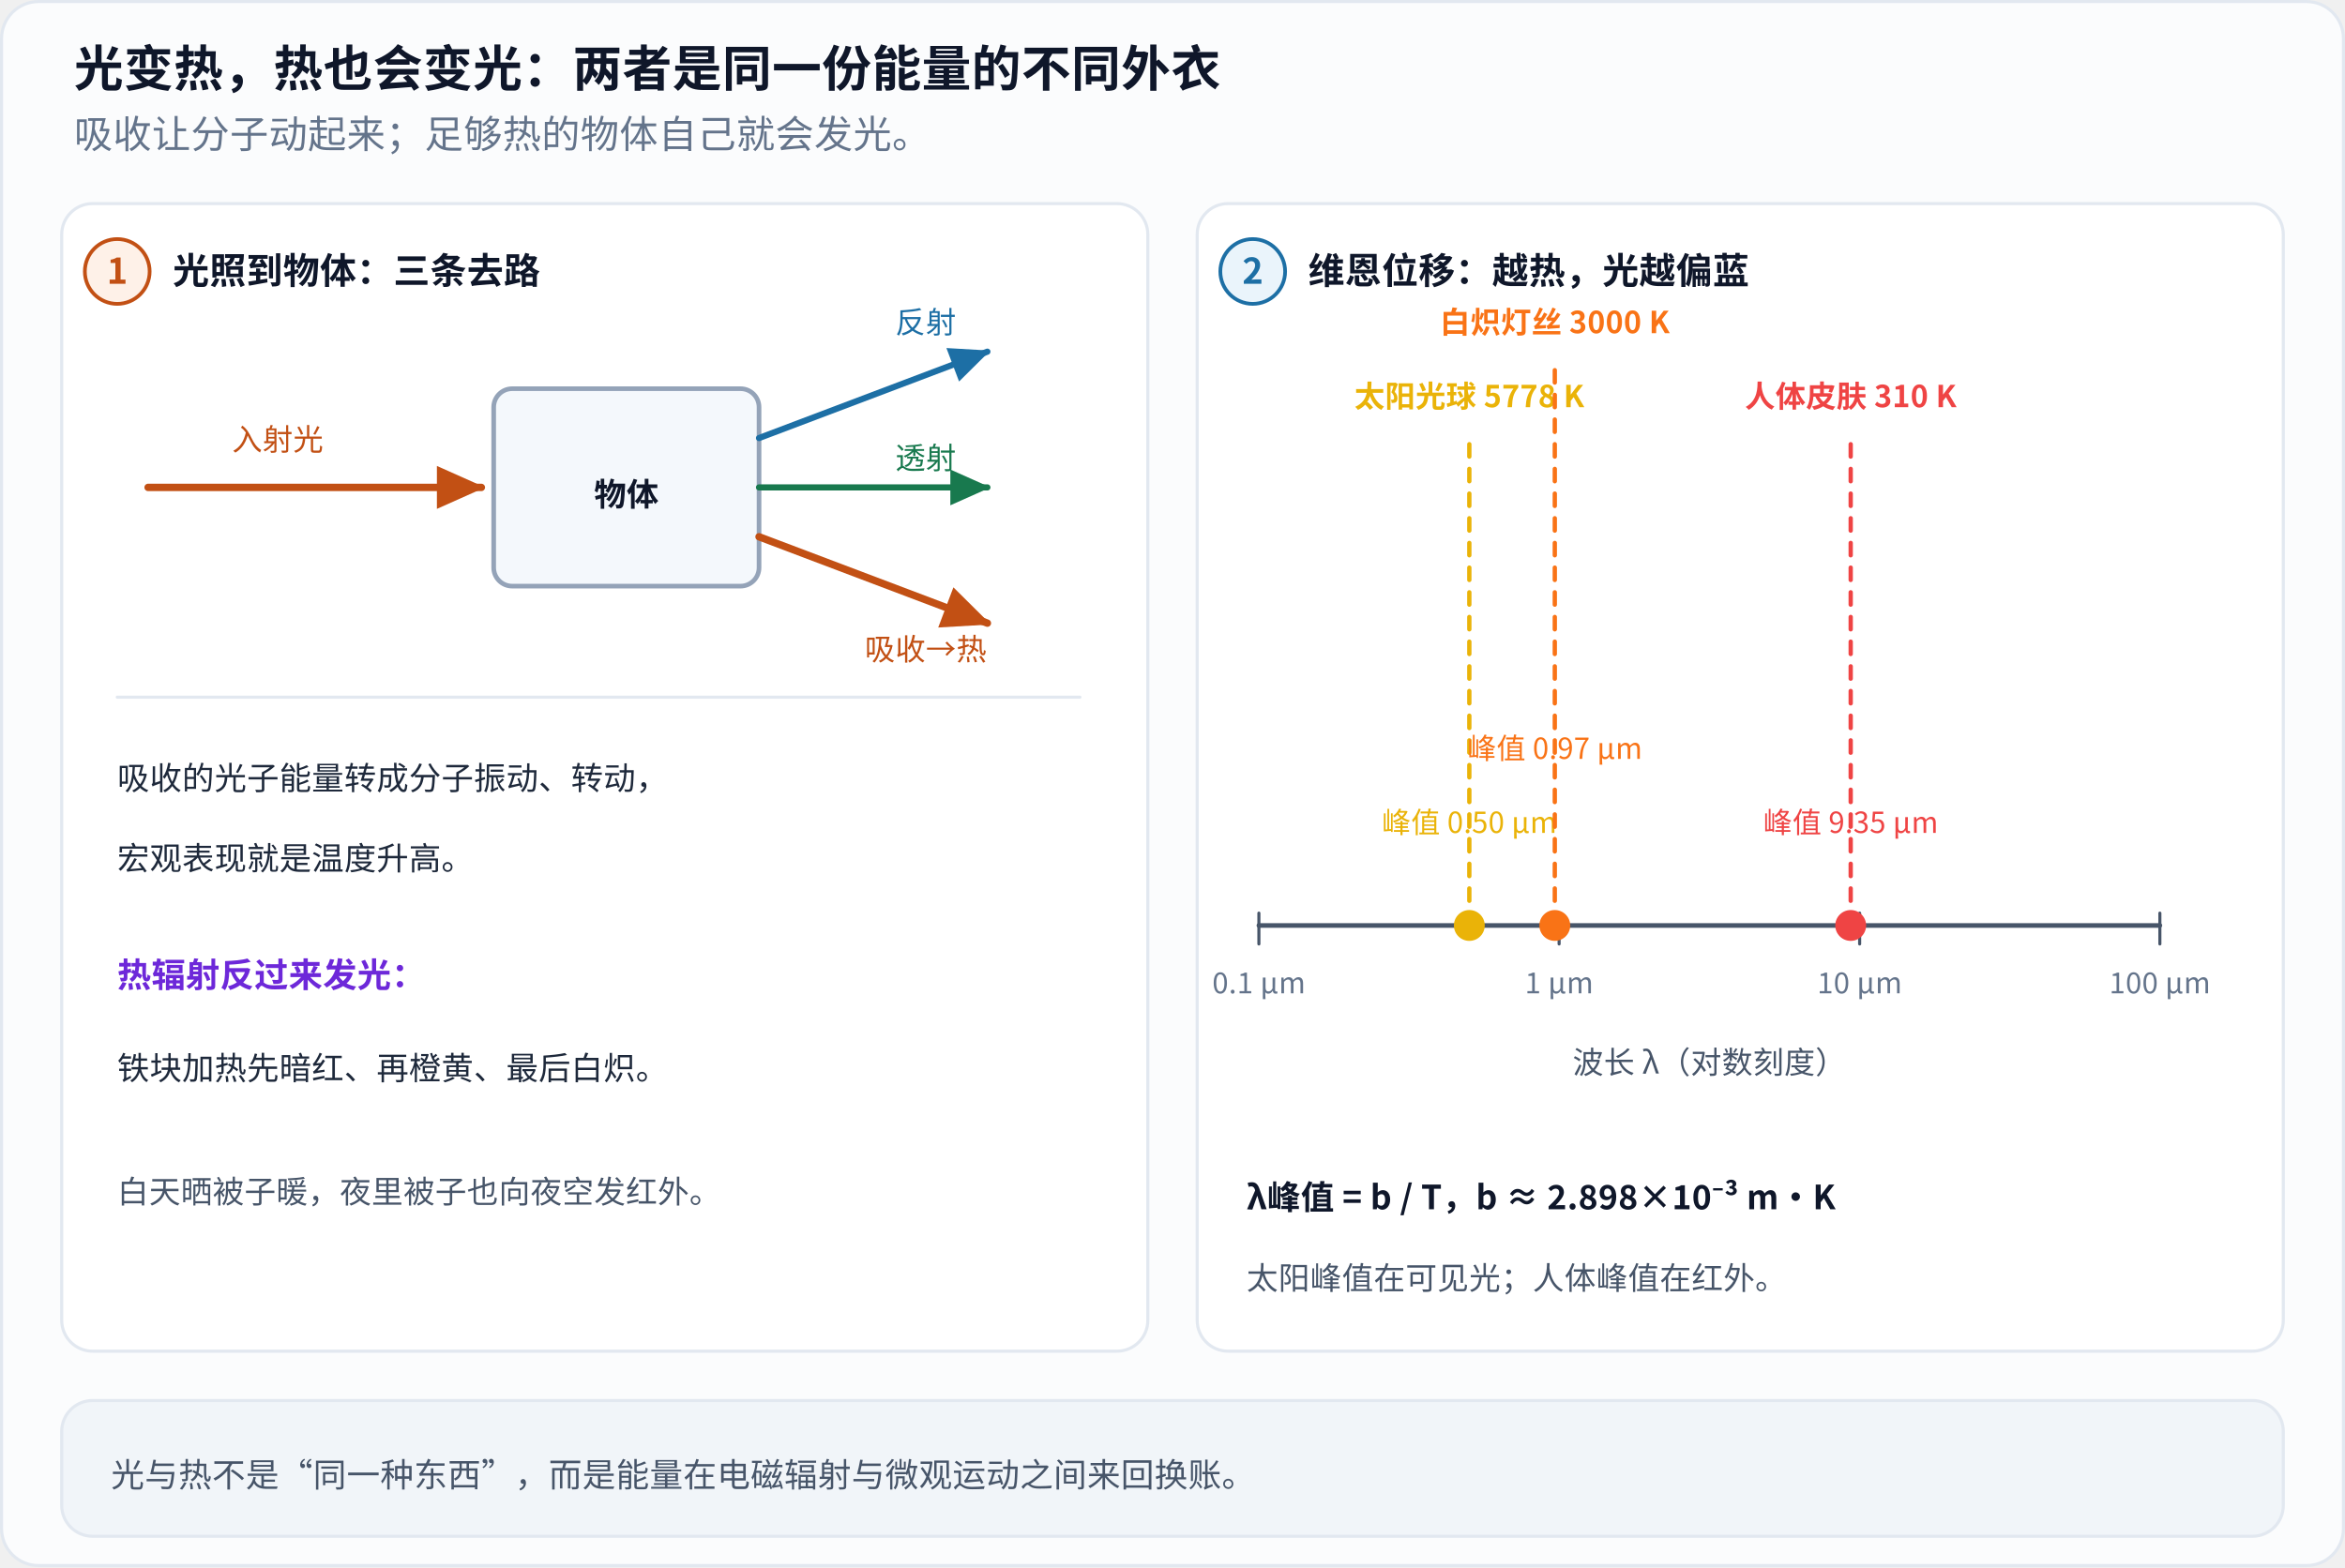
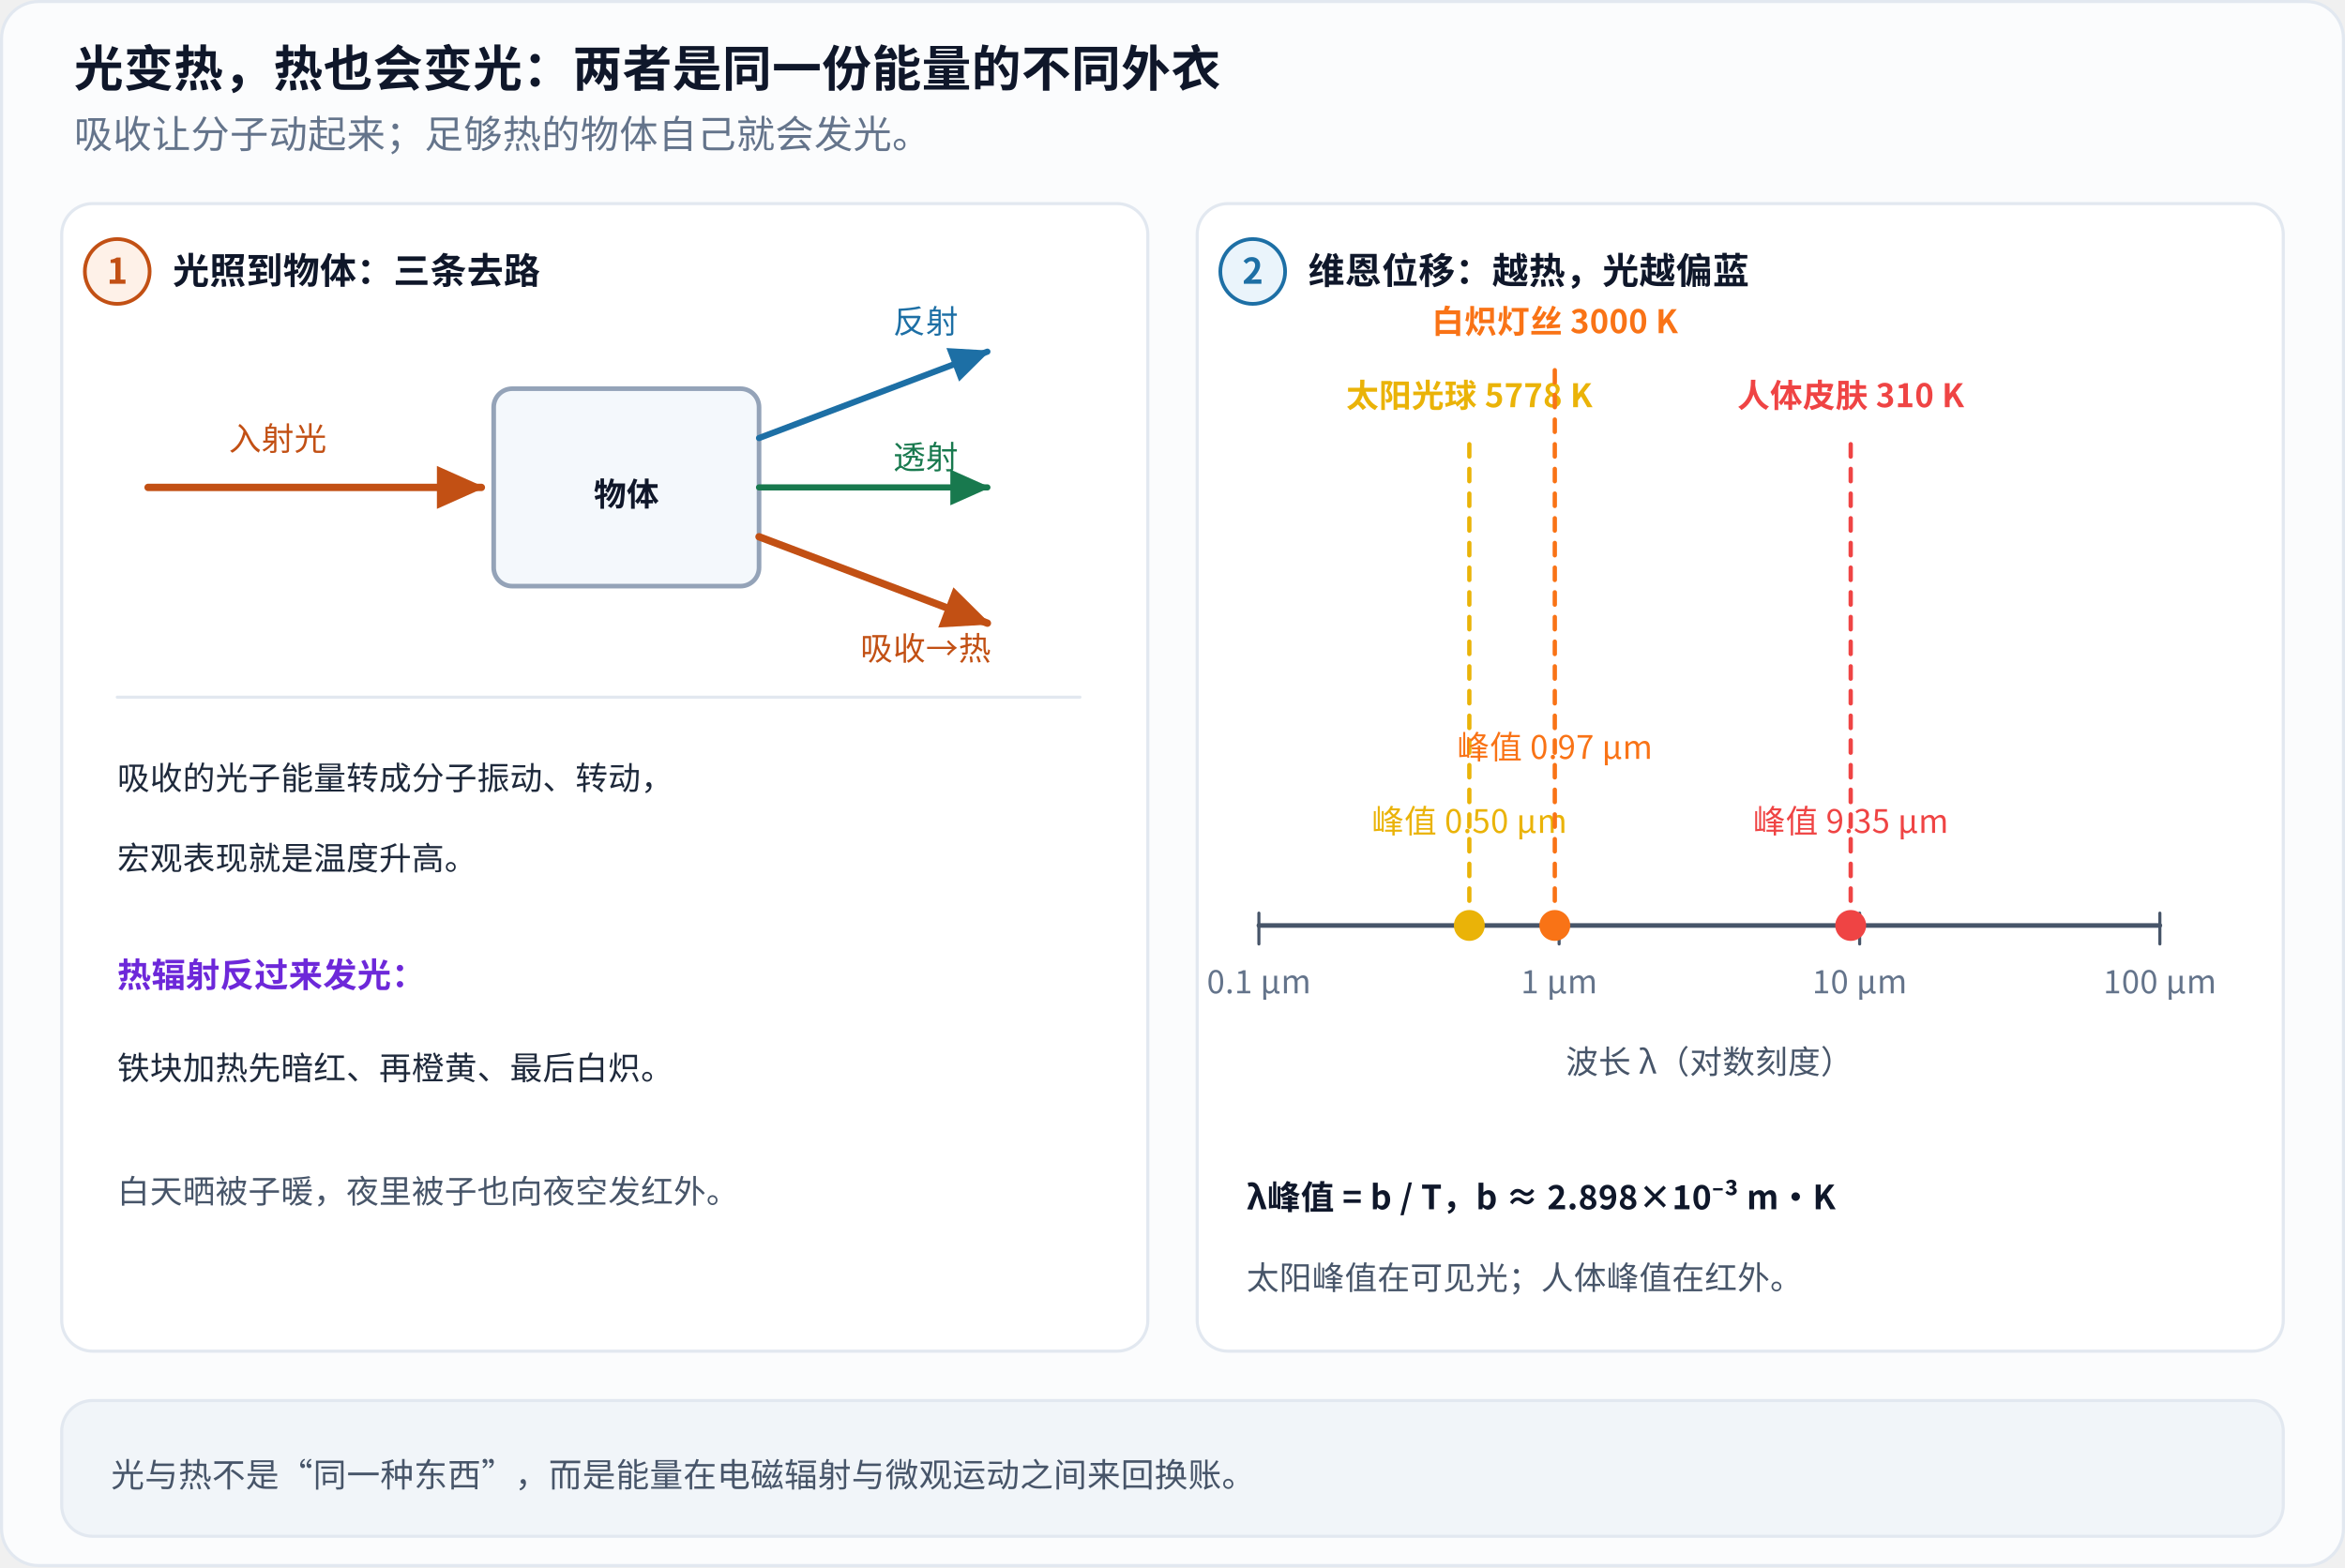
<svg xmlns="http://www.w3.org/2000/svg" width="760" height="508" viewBox="0 0 760 508" role="img" aria-labelledby="title desc" lang="zh-CN">
  <defs>
    <marker id="arr-blue" markerWidth="7" markerHeight="7" refX="6" refY="3.5" orient="auto">
      <path d="M0,0.6 L6.5,3.5 L0,6.4 Z" fill="#1d6fa5" />
    </marker>
    <marker id="arr-orange" markerWidth="7" markerHeight="7" refX="6" refY="3.5" orient="auto">
      <path d="M0,0.6 L6.5,3.5 L0,6.4 Z" fill="#c25014" />
    </marker>
    <marker id="arr-green" markerWidth="7" markerHeight="7" refX="6" refY="3.5" orient="auto">
      <path d="M0,0.6 L6.5,3.5 L0,6.4 Z" fill="#18794e" />
    </marker>
    <marker id="arr-muted" markerWidth="7" markerHeight="7" refX="6" refY="3.5" orient="auto">
      <path d="M0,0.6 L6.5,3.5 L0,6.4 Z" fill="#64748b" />
    </marker>
  </defs>
  <style>
  text {
    font-family: "PingFang SC", "Hiragino Sans GB", "Microsoft YaHei", "Noto Sans CJK SC", system-ui, sans-serif;
    letter-spacing: 0.01em;
  }
  .mono {
    font-family: ui-monospace, "Cascadia Mono", "Consolas", monospace;
  }
  .halo {
    paint-order: stroke;
    stroke: #ffffff;
    stroke-width: 3.5px;
    stroke-linejoin: round;
  }
</style>
  <rect x="0.5" y="0.5" width="759" height="507" rx="12" fill="#fbfcfd" stroke="#e2e8f0" stroke-width="1" />
  <text x="24" y="28" font-size="16" fill="#0f172a" text-anchor="start" font-weight="700">光变热，热也会变光：两者是同一份能量的不同外衣</text>
  <text x="24" y="48" font-size="12.5" fill="#64748b" text-anchor="start">吸收让分子动起来；足够热的物体自己就会发光。</text>
  <rect x="20" y="66" width="352" height="372" rx="10" fill="#ffffff" stroke="#e2e8f0" stroke-width="1" />
  <circle cx="38" cy="88" r="10.5" fill="#fef1e8" stroke="#c25014" stroke-width="1.2" />
  <text x="38" y="92" font-size="11.5" fill="#c25014" text-anchor="middle" font-weight="700">1</text>
  <text x="56" y="92" font-size="11.8" fill="#0f172a" text-anchor="start" font-weight="700">光照到物体：三条去路</text>
  <line x1="48.0" y1="158.0" x2="156.0" y2="158.0" stroke="#c25014" stroke-width="2.4" stroke-linecap="round" marker-end="url(#arr-orange)" />
-   <text x="90" y="146" font-size="9.8" fill="#c25014" text-anchor="middle">入射光</text>
+   <text x="90" y="146" font-size="10.5" fill="#c25014" text-anchor="middle">入射光</text>
  <rect x="160" y="126" width="86" height="64" rx="6" fill="#f4f8fc" stroke="#94a3b8" stroke-width="1.5" />
-   <text x="203" y="164" font-size="10.4" fill="#0f172a" text-anchor="middle" font-weight="700">物体</text>
+   <text x="203" y="164" font-size="10.5" fill="#0f172a" text-anchor="middle" font-weight="700">物体</text>
  <line x1="246.0" y1="142.0" x2="320.0" y2="114.0" stroke="#1d6fa5" stroke-width="2" stroke-linecap="round" marker-end="url(#arr-blue)" />
-   <text x="300" y="108" font-size="9.8" fill="#1d6fa5" text-anchor="middle">反射</text>
+   <text x="300" y="108" font-size="10.5" fill="#1d6fa5" text-anchor="middle">反射</text>
  <line x1="246.0" y1="158.0" x2="320.0" y2="158.0" stroke="#18794e" stroke-width="2" stroke-linecap="round" marker-end="url(#arr-green)" />
-   <text x="300" y="152" font-size="9.8" fill="#18794e" text-anchor="middle">透射</text>
+   <text x="300" y="152" font-size="10.5" fill="#18794e" text-anchor="middle">透射</text>
  <line x1="246.0" y1="174.0" x2="320.0" y2="202.0" stroke="#c25014" stroke-width="2.4" stroke-linecap="round" marker-end="url(#arr-orange)" />
-   <text x="300" y="214" font-size="9.8" fill="#c25014" text-anchor="middle">吸收→热</text>
+   <text x="300" y="214" font-size="10.5" fill="#c25014" text-anchor="middle">吸收→热</text>
  <line x1="38.0" y1="226.0" x2="350.0" y2="226.0" stroke="#e2e8f0" stroke-width="1" stroke-linecap="round" />
-   <text x="38" y="256" font-size="10.4" fill="#1e293b" text-anchor="start">吸收的光子能量转成分子振动、转动，</text>
-   <text x="38" y="282" font-size="10.4" fill="#1e293b" text-anchor="start">宏观表现就是温度升高。</text>
-   <text x="38" y="320" font-size="11.0" fill="#6d28d9" text-anchor="start" font-weight="700">热辐射反过来发光：</text>
-   <text x="38" y="350" font-size="10.4" fill="#1e293b" text-anchor="start">铁块加热先暗红、再橙黄、最后白炽。</text>
-   <text x="38" y="390" font-size="10.2" fill="#475569" text-anchor="start">白天晒被子暖，夜里被子也向夜空发红外。</text>
+   <text x="38" y="256" font-size="10.5" fill="#1e293b" text-anchor="start">吸收的光子能量转成分子振动、转动，</text>
+   <text x="38" y="282" font-size="10.5" fill="#1e293b" text-anchor="start">宏观表现就是温度升高。</text>
+   <text x="38" y="320" font-size="11" fill="#6d28d9" text-anchor="start" font-weight="700">热辐射反过来发光：</text>
+   <text x="38" y="350" font-size="10.5" fill="#1e293b" text-anchor="start">铁块加热先暗红、再橙黄、最后白炽。</text>
+   <text x="38" y="390" font-size="10.5" fill="#475569" text-anchor="start">白天晒被子暖，夜里被子也向夜空发红外。</text>
  <rect x="388" y="66" width="352" height="372" rx="10" fill="#ffffff" stroke="#e2e8f0" stroke-width="1" />
  <circle cx="406" cy="88" r="10.5" fill="#eaf4fb" stroke="#1d6fa5" stroke-width="1.2" />
  <text x="406" y="92" font-size="11.5" fill="#1d6fa5" text-anchor="middle" font-weight="700">2</text>
  <text x="424" y="92" font-size="11.8" fill="#0f172a" text-anchor="start" font-weight="700">维恩位移：越热，光越偏蓝</text>
  <line x1="408.0" y1="300.0" x2="700.0" y2="300.0" stroke="#475569" stroke-width="1.5" stroke-linecap="round" />
  <line x1="408.0" y1="296.0" x2="408.0" y2="306.0" stroke="#475569" stroke-width="1" stroke-linecap="round" />
-   <text x="408.0" y="322" font-size="9.4" fill="#64748b" text-anchor="middle">0.1 µm</text>
+   <text x="408.0" y="322" font-size="10.5" fill="#64748b" text-anchor="middle">0.1 µm</text>
  <line x1="505.3" y1="296.0" x2="505.3" y2="306.0" stroke="#475569" stroke-width="1" stroke-linecap="round" />
-   <text x="505.3" y="322" font-size="9.4" fill="#64748b" text-anchor="middle">1 µm</text>
+   <text x="505.3" y="322" font-size="10.5" fill="#64748b" text-anchor="middle">1 µm</text>
  <line x1="602.7" y1="296.0" x2="602.7" y2="306.0" stroke="#475569" stroke-width="1" stroke-linecap="round" />
-   <text x="602.7" y="322" font-size="9.4" fill="#64748b" text-anchor="middle">10 µm</text>
+   <text x="602.7" y="322" font-size="10.5" fill="#64748b" text-anchor="middle">10 µm</text>
  <line x1="700.0" y1="296.0" x2="700.0" y2="306.0" stroke="#475569" stroke-width="1" stroke-linecap="round" />
-   <text x="700.0" y="322" font-size="9.4" fill="#64748b" text-anchor="middle">100 µm</text>
-   <text x="554" y="348" font-size="10.0" fill="#475569" text-anchor="middle">波长 λ（对数刻度）</text>
+   <text x="700.0" y="322" font-size="10.5" fill="#64748b" text-anchor="middle">100 µm</text>
+   <text x="554" y="348" font-size="10.5" fill="#475569" text-anchor="middle">波长 λ（对数刻度）</text>
  <line x1="476.2" y1="144.0" x2="476.2" y2="300.0" stroke="#eab308" stroke-width="1.4" stroke-linecap="round" stroke-dasharray="4 4" />
  <circle cx="476.2" cy="300" r="5" fill="#eab308" />
-   <text x="476.2" y="132" font-size="9.8" fill="#eab308" text-anchor="middle" font-weight="700">太阳光球 5778 K</text>
-   <text x="476.2" y="270" font-size="9.4" fill="#eab308" text-anchor="middle">峰值 0.50 µm</text>
+   <text x="476.2" y="132" font-size="10.5" fill="#eab308" text-anchor="middle" font-weight="700">太阳光球 5778 K</text>
+   <text x="476.2" y="270" font-size="10.5" fill="#eab308" text-anchor="middle">峰值 0.50 µm</text>
  <line x1="503.9" y1="120.0" x2="503.9" y2="300.0" stroke="#f97316" stroke-width="1.4" stroke-linecap="round" stroke-dasharray="4 4" />
  <circle cx="503.9" cy="300" r="5" fill="#f97316" />
-   <text x="503.9" y="108" font-size="9.8" fill="#f97316" text-anchor="middle" font-weight="700">白炽灯丝 3000 K</text>
-   <text x="503.9" y="246" font-size="9.4" fill="#f97316" text-anchor="middle">峰值 0.97 µm</text>
+   <text x="503.9" y="108" font-size="10.5" fill="#f97316" text-anchor="middle" font-weight="700">白炽灯丝 3000 K</text>
+   <text x="503.9" y="246" font-size="10.5" fill="#f97316" text-anchor="middle">峰值 0.97 µm</text>
  <line x1="599.8" y1="144.0" x2="599.8" y2="300.0" stroke="#ef4444" stroke-width="1.4" stroke-linecap="round" stroke-dasharray="4 4" />
  <circle cx="599.8" cy="300" r="5" fill="#ef4444" />
-   <text x="599.8" y="132" font-size="9.8" fill="#ef4444" text-anchor="middle" font-weight="700">人体皮肤 310 K</text>
-   <text x="599.8" y="270" font-size="9.4" fill="#ef4444" text-anchor="middle">峰值 9.35 µm</text>
+   <text x="599.8" y="132" font-size="10.5" fill="#ef4444" text-anchor="middle" font-weight="700">人体皮肤 310 K</text>
+   <text x="599.8" y="270" font-size="10.5" fill="#ef4444" text-anchor="middle">峰值 9.35 µm</text>
  <text x="404" y="392" font-size="10.8" fill="#0f172a" text-anchor="start" font-weight="700">λ峰值 = b / T，b ≈ 2.898×10⁻³ m·K</text>
-   <text x="404" y="418" font-size="10.2" fill="#475569" text-anchor="start">太阳峰值在可见光；人体峰值在红外。</text>
+   <text x="404" y="418" font-size="10.5" fill="#475569" text-anchor="start">太阳峰值在可见光；人体峰值在红外。</text>
  <rect x="20" y="454" width="720" height="44" rx="10" fill="#f1f5f9" stroke="#e2e8f0" stroke-width="1" />
  <text x="36" y="482" font-size="10.8" fill="#475569" text-anchor="start">光与热不是“同一种东西”，而是能量在电磁辐射与微观运动之间来回换账。</text>
</svg>
